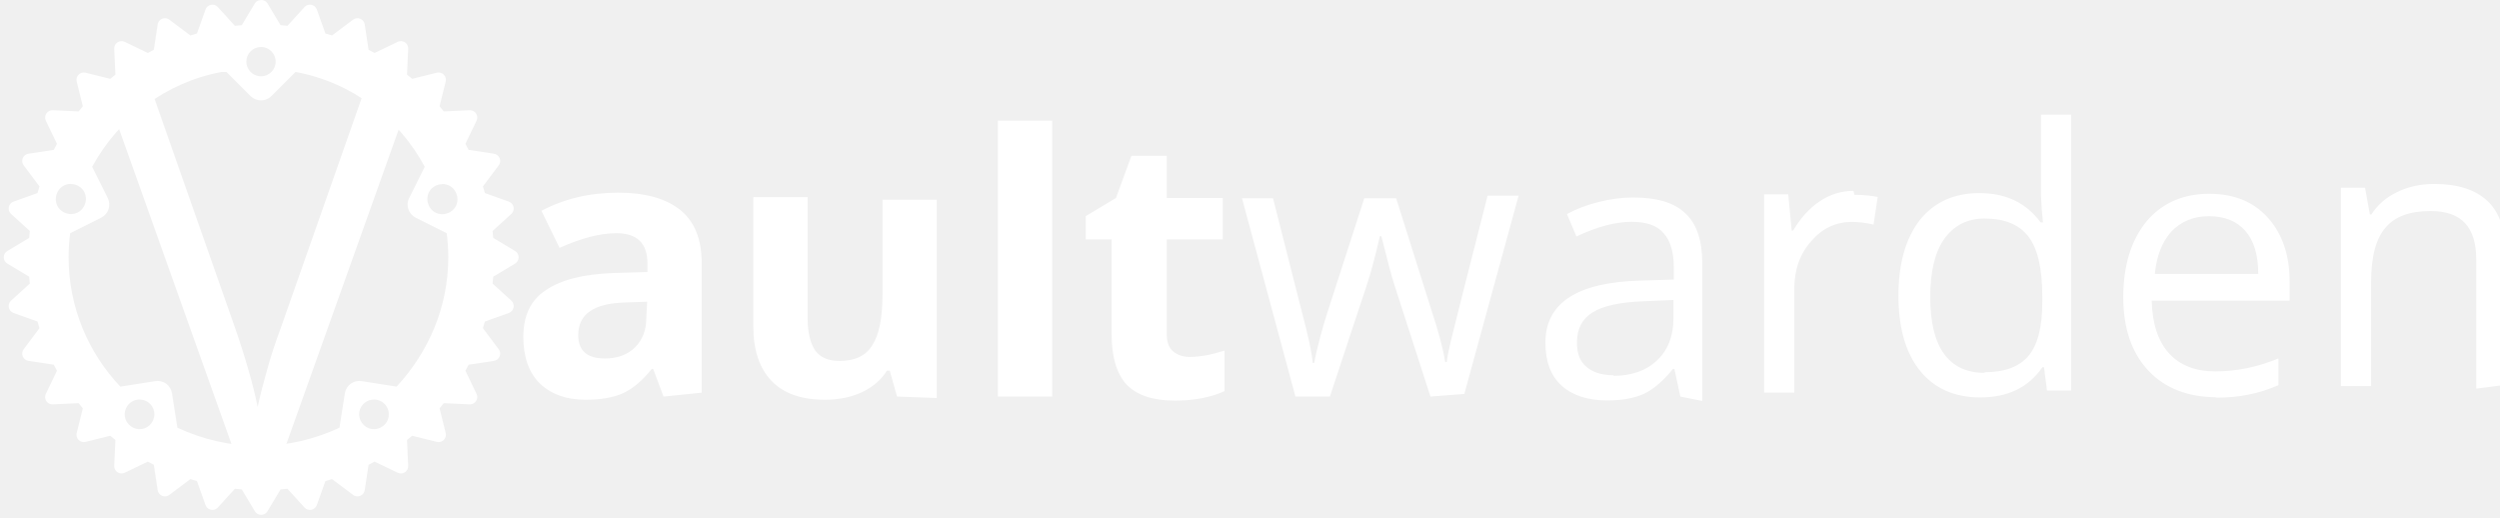
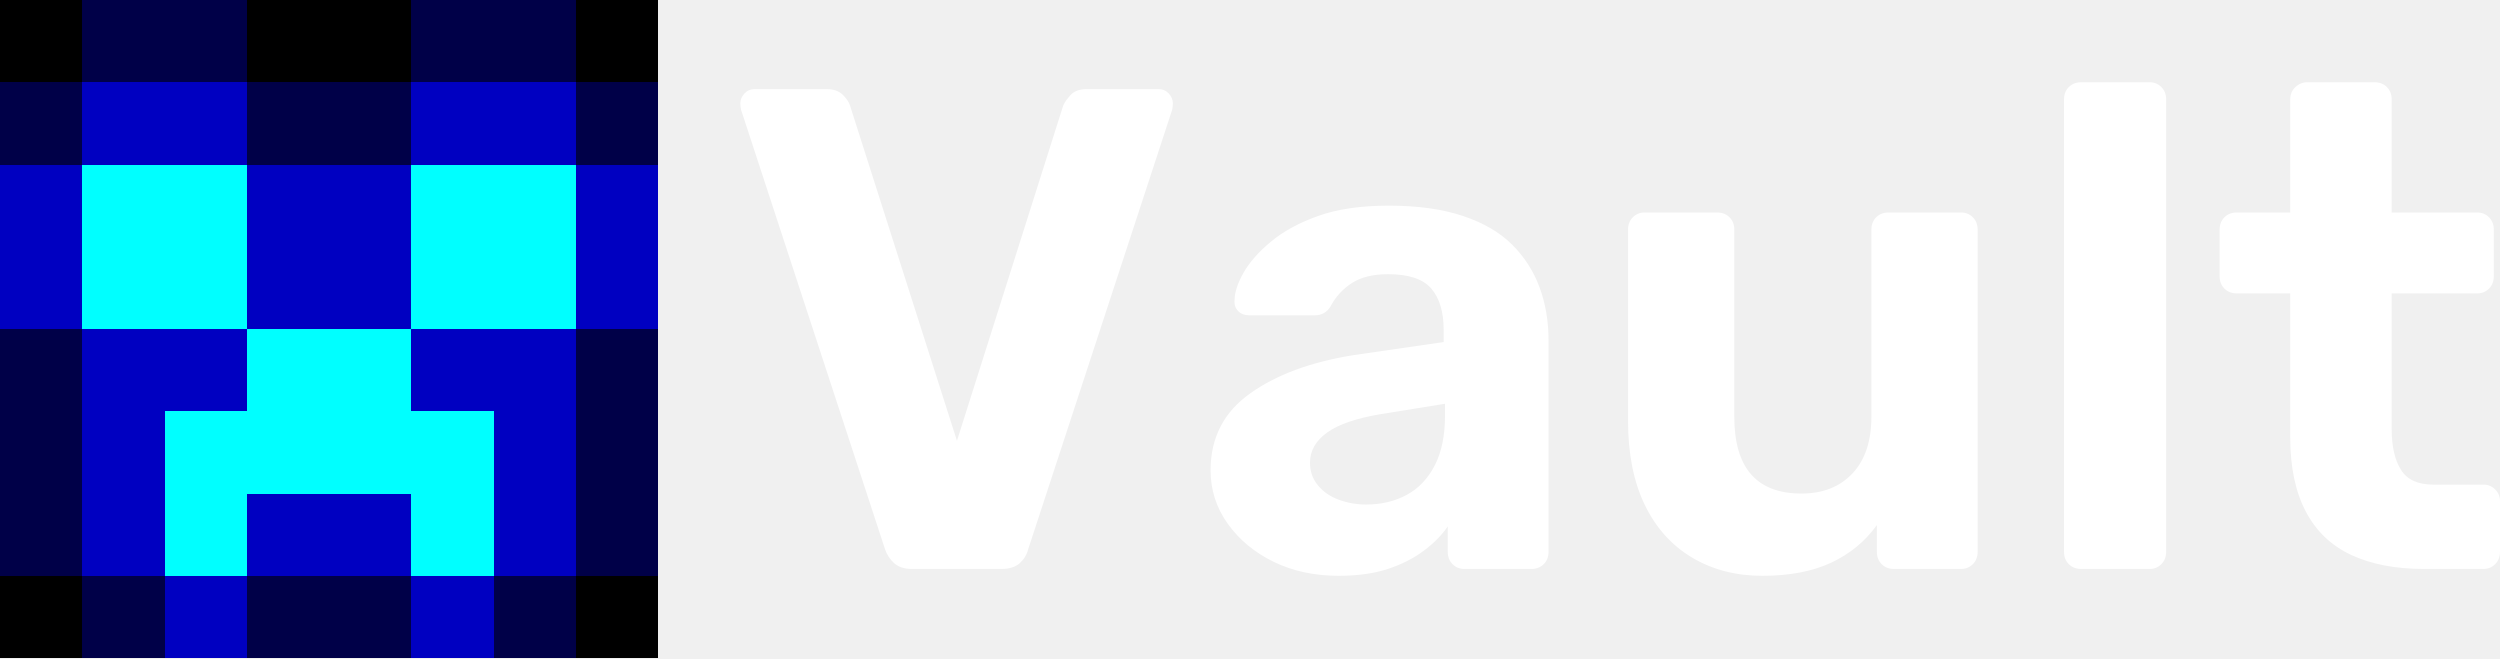
- <svg xmlns="http://www.w3.org/2000/svg" version="1.1" fill="#FFF" viewBox="0 0 290 60">
-   <path class="tw-fill-marketing-logo" d="m166 46-4.2-13q-.4-1.2-1.5-5.6h-.17q-.83 3.6-1.5 5.6l-4.3 13h-4l-6.2-23h3.6q2.2 8.6 3.3 13 1.2 4.5 1.3 6.1h.17q.23-1.2.73-3.1.52-1.9.89-3l4.2-13h3.7l4.1 13q1.2 3.6 1.6 6h.17q.083-.75.44-2.3.37-1.6 4.3-17h3.6l-6.3 23zm29 0-.69-3.2h-.17q-1.7 2.1-3.4 2.9-1.7.75-4.2.75-3.4 0-5.3-1.7-1.9-1.7-1.9-5 0-6.9 11-7.2l3.9-.12v-1.4q0-2.7-1.2-4-1.1-1.3-3.7-1.3-2.8 0-6.4 1.7l-1.1-2.6q1.7-.92 3.7-1.4 2-.52 4-.52 4.1 0 6 1.8 2 1.8 2 5.8v16zm-7.8-2.4q3.2 0 5.1-1.8 1.9-1.8 1.9-4.9v-2.1l-3.5.15q-4.1.15-5.9 1.3-1.8 1.1-1.8 3.5 0 1.9 1.1 2.8 1.1.98 3.2.98zm28-21q1.5 0 2.7.25l-.48 3.2q-1.4-.31-2.5-.31-2.8 0-4.7 2.2-2 2.2-2 5.6v12h-3.5v-23h2.8l.4 4.2h.17q1.3-2.2 3.1-3.4 1.8-1.2 3.9-1.2zm22 20h-.19q-2.4 3.5-7.2 3.5-4.5 0-7-3.1-2.5-3.1-2.5-8.7 0-5.6 2.5-8.8 2.5-3.1 6.9-3.1 4.6 0 7.1 3.4h.27l-.15-1.6-.083-1.6v-9.3h3.5v32h-2.8zm-6.9.58q3.5 0 5.1-1.9 1.6-1.9 1.6-6.2v-.73q0-4.8-1.6-6.9-1.6-2.1-5.1-2.1-3 0-4.7 2.4-1.6 2.3-1.6 6.7 0 4.4 1.6 6.6 1.6 2.2 4.7 2.2zm27 2.9q-5.1 0-8-3.1-2.9-3.1-2.9-8.5 0-5.5 2.7-8.8 2.7-3.2 7.3-3.2 4.3 0 6.8 2.8 2.5 2.8 2.5 7.4v2.2h-16q.1 4 2 6.1 1.9 2.1 5.4 2.1 3.7 0 7.3-1.5v3.1q-1.8.79-3.5 1.1-1.6.35-3.9.35zm-.94-21q-2.7 0-4.4 1.8-1.6 1.8-1.9 4.9h12q0-3.3-1.5-5-1.5-1.7-4.2-1.7zm31 20v-15q0-2.8-1.3-4.2-1.3-1.4-4-1.4-3.6 0-5.2 1.9-1.7 1.9-1.7 6.4v12h-3.5v-23h2.8l.56 3.1h.17q1.1-1.7 3-2.6 1.9-.94 4.3-.94 4.1 0 6.2 2 2.1 2 2.1 6.3v15z" />
-   <path class="tw-fill-marketing-logo" d="m77 46-1.2-3.2h-.17q-1.6 2-3.3 2.8-1.7.77-4.4.77-3.3 0-5.3-1.9-1.9-1.9-1.9-5.4 0-3.7 2.6-5.4 2.6-1.8 7.8-2l4-.12v-1q0-3.5-3.6-3.5-2.8 0-6.6 1.7l-2.1-4.3q4-2.1 8.9-2.1 4.7 0 7.2 2 2.5 2 2.5 6.2v15zm-1.9-11-2.5.083q-2.8.083-4.1 1-1.4.92-1.4 2.8 0 2.7 3.1 2.7 2.2 0 3.5-1.3 1.3-1.3 1.3-3.4zm29 11-.85-3h-.33q-1 1.6-2.9 2.5-1.9.87-4.3.87-4.1 0-6.2-2.2-2.1-2.2-2.1-6.3v-15h6.3v14q0 2.5.89 3.8.89 1.2 2.8 1.2 2.7 0 3.8-1.8 1.2-1.8 1.2-5.9v-11h6.3v23zm18 0h-6.3v-32h6.3zm16-4.6q1.7 0 4-.73v4.7q-2.4 1.1-5.8 1.1-3.8 0-5.6-1.9-1.7-1.9-1.7-5.8v-11h-3v-2.7l3.5-2.1 1.8-4.9h4.1v4.9h6.5v4.8h-6.5v11q0 1.4.75 2 .77.64 2 .64z" />
-   <path class="tw-fill-marketing-logo" d="m18 11-5.6.001 15 42h5.3l15-42h-5.6l-9.5 27c-.63 1.7-1.2 3.4-1.6 4.9-.43 1.5-.79 2.9-1.1 4.3-.28-1.4-.63-2.8-1.1-4.4-.43-1.5-.97-3.2-1.6-5l-9.5-27z" />
-   <path class="tw-fill-marketing-logo" d="m30 .05a.85.85 0 00-.44.37l-1.5 2.5c-.27.022-.53.046-.8.076l-2-2.2a.85.85 0 00-1.4.29l-1 2.8c-.26.074-.51.15-.77.23l-2.4-1.8a.85.85 0 00-1.4.56l-.44 2.9c-.23.12-.47.24-.7.37l-2.7-1.3a.85.85 0 00-1.2.81l.14 3c-.2.16-.4.33-.6.49l-2.9-.72a.85.85 0 00-1 1l.72 2.9c-.17.2-.33.4-.49.6l-3-.14a.85.85 0 00-.81 1.2l1.3 2.7c-.13.23-.25.46-.37.7l-2.9.44a.85.85 0 00-.56 1.4l1.8 2.4c-.081.25-.16.51-.23.77l-2.8 1a.85.85 0 00-.29 1.4l2.2 2c-.03.26-.054.53-.076.8l-2.5 1.5a.85.85 0 000 1.5l2.5 1.5c.022.27.046.53.076.8l-2.2 2a.85.85 0 00.29 1.4l2.8 1c.074.26.15.51.23.77l-1.8 2.4a.85.85 0 00.56 1.4l2.9.44c.12.23.24.47.37.7l-1.3 2.7a.85.85 0 00.81 1.2l3-.14c.16.2.33.4.49.6l-.72 2.9a.85.85 0 001 1l2.9-.72c.2.17.4.33.6.49l-.14 3a.85.85 0 001.2.81l2.7-1.3c.23.13.46.25.7.37l.44 2.9a.85.85 0 001.4.56l2.4-1.8c.25.081.51.16.77.23l1 2.8a.85.85 0 001.4.29l2-2.2c.26.03.53.054.8.076l1.5 2.5a.85.85 0 001.5 0l1.5-2.5c.27-.022.53-.046.8-.076l2 2.2a.85.85 0 001.4-.29l1-2.8c.26-.074.51-.15.77-.23l2.4 1.8a.85.85 0 001.4-.56l.44-2.9c.23-.12.47-.24.7-.37l2.7 1.3a.85.85 0 001.2-.81l-.14-3c.2-.16.4-.33.6-.49l2.9.72a.85.85 0 001-1l-.72-2.9c.17-.2.33-.4.49-.6l3 .14a.85.85 0 00.81-1.2l-1.3-2.7c.13-.23.25-.46.37-.7l2.9-.44a.85.85 0 00.56-1.4l-1.8-2.4c.081-.25.16-.51.23-.77l2.8-1a.85.85 0 00.29-1.4l-2.2-2c.03-.26.054-.53.076-.8l2.5-1.5a.85.85 0 000-1.5l-2.5-1.5c-.022-.27-.046-.53-.076-.8l2.2-2a.85.85 0 00-.29-1.4l-2.8-1c-.074-.26-.15-.51-.23-.77l1.8-2.4a.85.85 0 00-.56-1.4l-2.9-.44c-.12-.23-.24-.47-.37-.7l1.3-2.7a.85.85 0 00-.81-1.2l-3 .14c-.16-.2-.33-.4-.49-.6l.72-2.9a.85.85 0 00-1-1l-2.9.72c-.2-.17-.4-.33-.6-.49l.14-3a.85.85 0 00-1.2-.81l-2.7 1.3c-.23-.13-.46-.25-.7-.37l-.44-2.9a.85.85 0 00-1.4-.56l-2.4 1.8c-.25-.081-.51-.16-.77-.23l-1-2.8a.85.85 0 00-1.4-.29l-2 2.2c-.26-.03-.53-.054-.8-.076l-1.5-2.5a.85.85 0 00-1-.37zm.29 5.4a1.7 1.7 0 011.7 1.7 1.7 1.7 0 01-1.7 1.7 1.7 1.7 0 01-1.7-1.7 1.7 1.7 0 011.7-1.7zm-4 2.9 2.8 2.8a1.7 1.7 0 002.4 0l2.8-2.8c6.6 1.2 12 5.4 15 11l-1.8 3.6a1.7 1.7 0 00.75 2.3l3.6 1.8c.12.92.18 1.9.18 2.8 0 5.8-2.3 11-6 15l-4-.63a1.7 1.7 0 00-2 1.4l-.63 4c-2.8 1.3-6 2.1-9.4 2.1-3.4 0-6.5-.76-9.4-2.1l-.63-4a1.7 1.7 0 00-2-1.4l-4 .63c-3.7-3.9-6-9.2-6-15 0-.96.064-1.9.18-2.8l3.6-1.8a1.7 1.7 0 00.75-2.3l-1.8-3.6c3.1-5.7 8.6-9.8 15-11zm-18 13a1.7 1.7 0 01.48.083 1.7 1.7 0 011.1 2.2 1.7 1.7 0 01-2.2 1.1 1.7 1.7 0 01-1.1-2.2 1.7 1.7 0 011.7-1.2zm43 0a1.7 1.7 0 011.7 1.2 1.7 1.7 0 01-1.1 2.2 1.7 1.7 0 01-2.2-1.1 1.7 1.7 0 011.1-2.2 1.7 1.7 0 01.48-.083zm-35 25a1.7 1.7 0 01.91.32 1.7 1.7 0 01.38 2.4 1.7 1.7 0 01-2.4.38 1.7 1.7 0 01-.38-2.4 1.7 1.7 0 011.5-.7zm27 0a1.7 1.7 0 011.5.7 1.7 1.7 0 01-.38 2.4 1.7 1.7 0 01-2.4-.38 1.7 1.7 0 01.38-2.4 1.7 1.7 0 01.91-.32z" />
+ <svg xmlns="http://www.w3.org/2000/svg" viewBox="0 0 30.392 8">
+   <path d="         M0 0 h1 v1 h-1         M3 0 h2 v1 h-2         M7 0 h1 v1 h-1         M0 7 h1 v1 h-1         M7 7 h1 v1 h-1     z" fill="rgb(0, 0, 0)" shape-rendering="crispEdges" />
+   <path d="         M1 0 h2 v1 h-2         M5 0 h2 v1 h-2         M0 1 h1 v1 h-1         M3 1 h2 v1 h-2         M7 1 h1 v1 h-1         M0 4 h1 v3 h-1         M7 4 h1 v3 h-1         M1 7 h1 v1 h-1         M3 7 h2 v1 h-2         M6 7 h1 v1 h-1     z" fill="rgb(0, 0, 72)" shape-rendering="crispEdges" />
+   <path d="         M1 1 h2 v1 h-2         M5 1 h2 v1 h-2         M0 2 h1 v2 h-1         M3 2 h2 v2 h-2         M7 2 h1 v2 h-1         M1 4 h2 v1 h-1 v2 h-1         M7 4 h-2 v1 h1 v2 h1         M3 6 h2 v1 h-2         M2 7 h1 v1 h-1         M5 7 h1 v1 h-1     z" fill="rgb(0, 0, 193)" shape-rendering="crispEdges" />
+   <path d="         M1 2 h2 v2 h-2         M5 2 h2 v2 h-2         M3 4 h2 v2 h-2 M5 5 h1 v2 h-1 M2 5 h1 v2 h-1     z" fill="rgb(0, 255, 255)" shape-rendering="crispEdges" />
+   <svg x="9" y="1" width="21.392" height="6" viewBox="0 11.25 128.35 36" data-asc="0.935">
+     <defs />
+     <g>
+       <g fill="#ffffff">
+         <g fill="#ffffff" transform="translate(0, 0)">
+           <path d="M12.50 46.75Q11.70 46.75 11.22 46.33Q10.75 45.90 10.55 45.30L0.05 13.25Q0 13 0 12.80Q0 12.40 0.30 12.07Q0.60 11.75 1.05 11.75L6.30 11.75Q7.05 11.75 7.48 12.17Q7.90 12.60 8 12.95L15.80 37.40L23.55 12.95Q23.70 12.60 24.10 12.17Q24.50 11.75 25.25 11.75L30.50 11.75Q30.95 11.75 31.25 12.07Q31.55 12.40 31.55 12.80Q31.55 13 31.50 13.25L21 45.30Q20.85 45.90 20.38 46.33Q19.90 46.75 19.05 46.75L12.50 46.75ZM43.65 47.25Q41 47.25 38.90 46.23Q36.80 45.20 35.55 43.45Q34.30 41.70 34.30 39.55Q34.30 36 37.18 33.95Q40.05 31.90 44.75 31.15L51.30 30.20L51.30 29.30Q51.30 27.35 50.40 26.30Q49.50 25.25 47.25 25.25Q45.60 25.25 44.60 25.90Q43.60 26.55 43.05 27.60Q42.65 28.25 41.90 28.25L37.15 28.25Q36.60 28.25 36.30 27.93Q36 27.60 36.05 27.15Q36.05 26.30 36.70 25.15Q37.35 24 38.70 22.88Q40.05 21.75 42.15 21Q44.25 20.25 47.30 20.25Q50.45 20.25 52.70 21Q54.95 21.75 56.30 23.10Q57.65 24.45 58.30 26.22Q58.95 28 58.95 30.05L58.95 45.50Q58.95 46.05 58.60 46.40Q58.25 46.75 57.70 46.75L52.80 46.75Q52.30 46.75 51.95 46.40Q51.60 46.05 51.60 45.50L51.60 43.65Q50.95 44.60 49.85 45.42Q48.75 46.25 47.23 46.75Q45.70 47.25 43.65 47.25M45.65 42.05Q47.30 42.05 48.60 41.35Q49.90 40.65 50.65 39.20Q51.40 37.75 51.40 35.55L51.40 34.70L46.75 35.45Q44.05 35.90 42.80 36.80Q41.55 37.70 41.55 39Q41.55 39.95 42.13 40.65Q42.70 41.35 43.65 41.70Q44.60 42.05 45.65 42.05ZM74.55 47.25Q71.65 47.25 69.42 45.92Q67.20 44.60 65.97 42.08Q64.75 39.55 64.75 35.95L64.75 22Q64.75 21.45 65.10 21.10Q65.45 20.75 65.95 20.75L71.25 20.75Q71.80 20.75 72.15 21.10Q72.50 21.45 72.50 22L72.50 35.65Q72.50 41.25 77.40 41.25Q79.75 41.25 81.13 39.77Q82.50 38.30 82.50 35.65L82.50 22Q82.50 21.45 82.85 21.10Q83.20 20.75 83.75 20.75L89.05 20.75Q89.55 20.75 89.90 21.10Q90.25 21.45 90.25 22L90.25 45.50Q90.25 46.05 89.90 46.40Q89.55 46.75 89.05 46.75L84.15 46.75Q83.60 46.75 83.25 46.40Q82.90 46.05 82.90 45.50L82.90 43.55Q81.60 45.35 79.55 46.30Q77.50 47.25 74.55 47.25ZM97.80 46.75Q97.25 46.75 96.90 46.40Q96.55 46.05 96.55 45.50L96.55 12.50Q96.55 11.95 96.90 11.60Q97.25 11.25 97.80 11.25L102.80 11.25Q103.30 11.25 103.65 11.60Q104 11.95 104 12.50L104 45.50Q104 46.05 103.65 46.40Q103.30 46.75 102.80 46.75L97.80 46.75ZM122.80 46.75Q119.70 46.75 117.50 45.73Q115.30 44.70 114.18 42.55Q113.05 40.40 113.05 37.15L113.05 26.65L109.15 26.65Q108.60 26.65 108.25 26.30Q107.90 25.95 107.90 25.40L107.90 22Q107.90 21.45 108.25 21.10Q108.60 20.75 109.15 20.75L113.05 20.75L113.05 12.50Q113.05 11.95 113.43 11.60Q113.80 11.25 114.30 11.25L119.20 11.25Q119.75 11.25 120.10 11.60Q120.45 11.95 120.45 12.50L120.45 20.75L126.70 20.75Q127.20 20.75 127.55 21.10Q127.90 21.45 127.90 22L127.90 25.40Q127.90 25.95 127.55 26.30Q127.20 26.65 126.70 26.65L120.45 26.65L120.45 36.55Q120.45 38.45 121.13 39.52Q121.80 40.60 123.50 40.60L127.15 40.60Q127.65 40.60 128 40.95Q128.35 41.30 128.35 41.80L128.35 45.50Q128.35 46.05 128 46.40Q127.65 46.75 127.15 46.75L122.80 46.75Z" />
+         </g>
+       </g>
+     </g>
+   </svg>
</svg>
